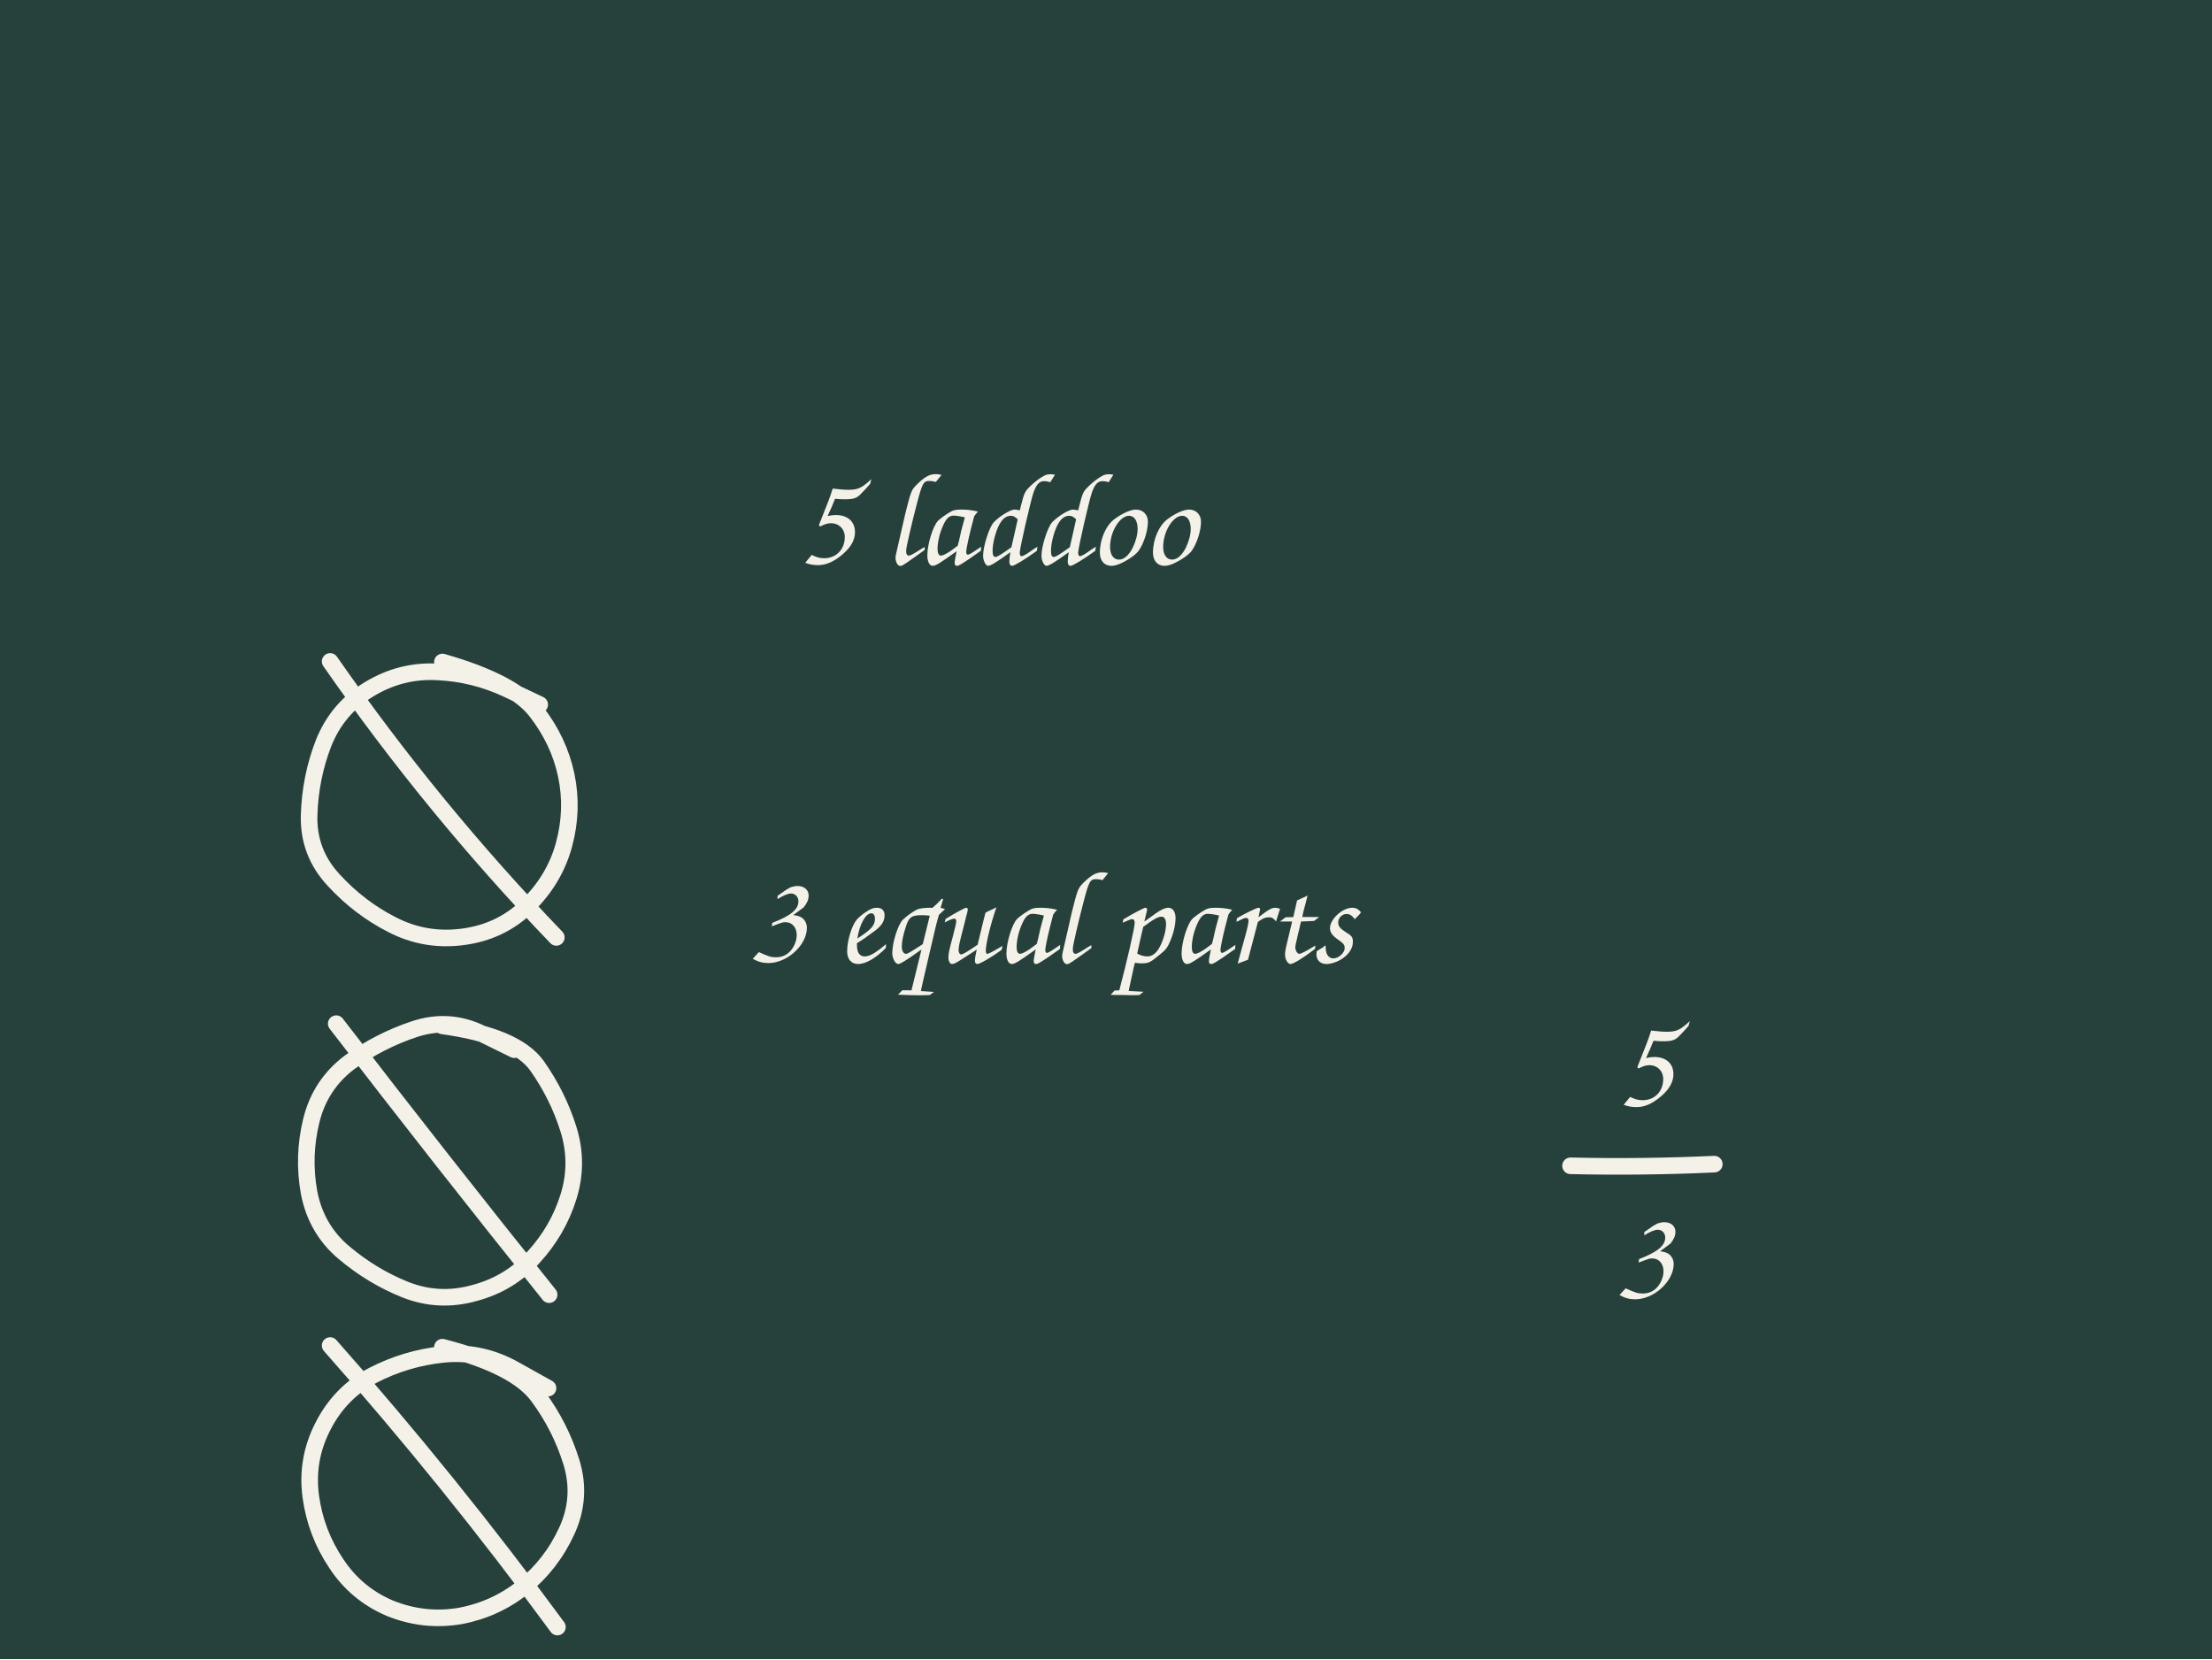
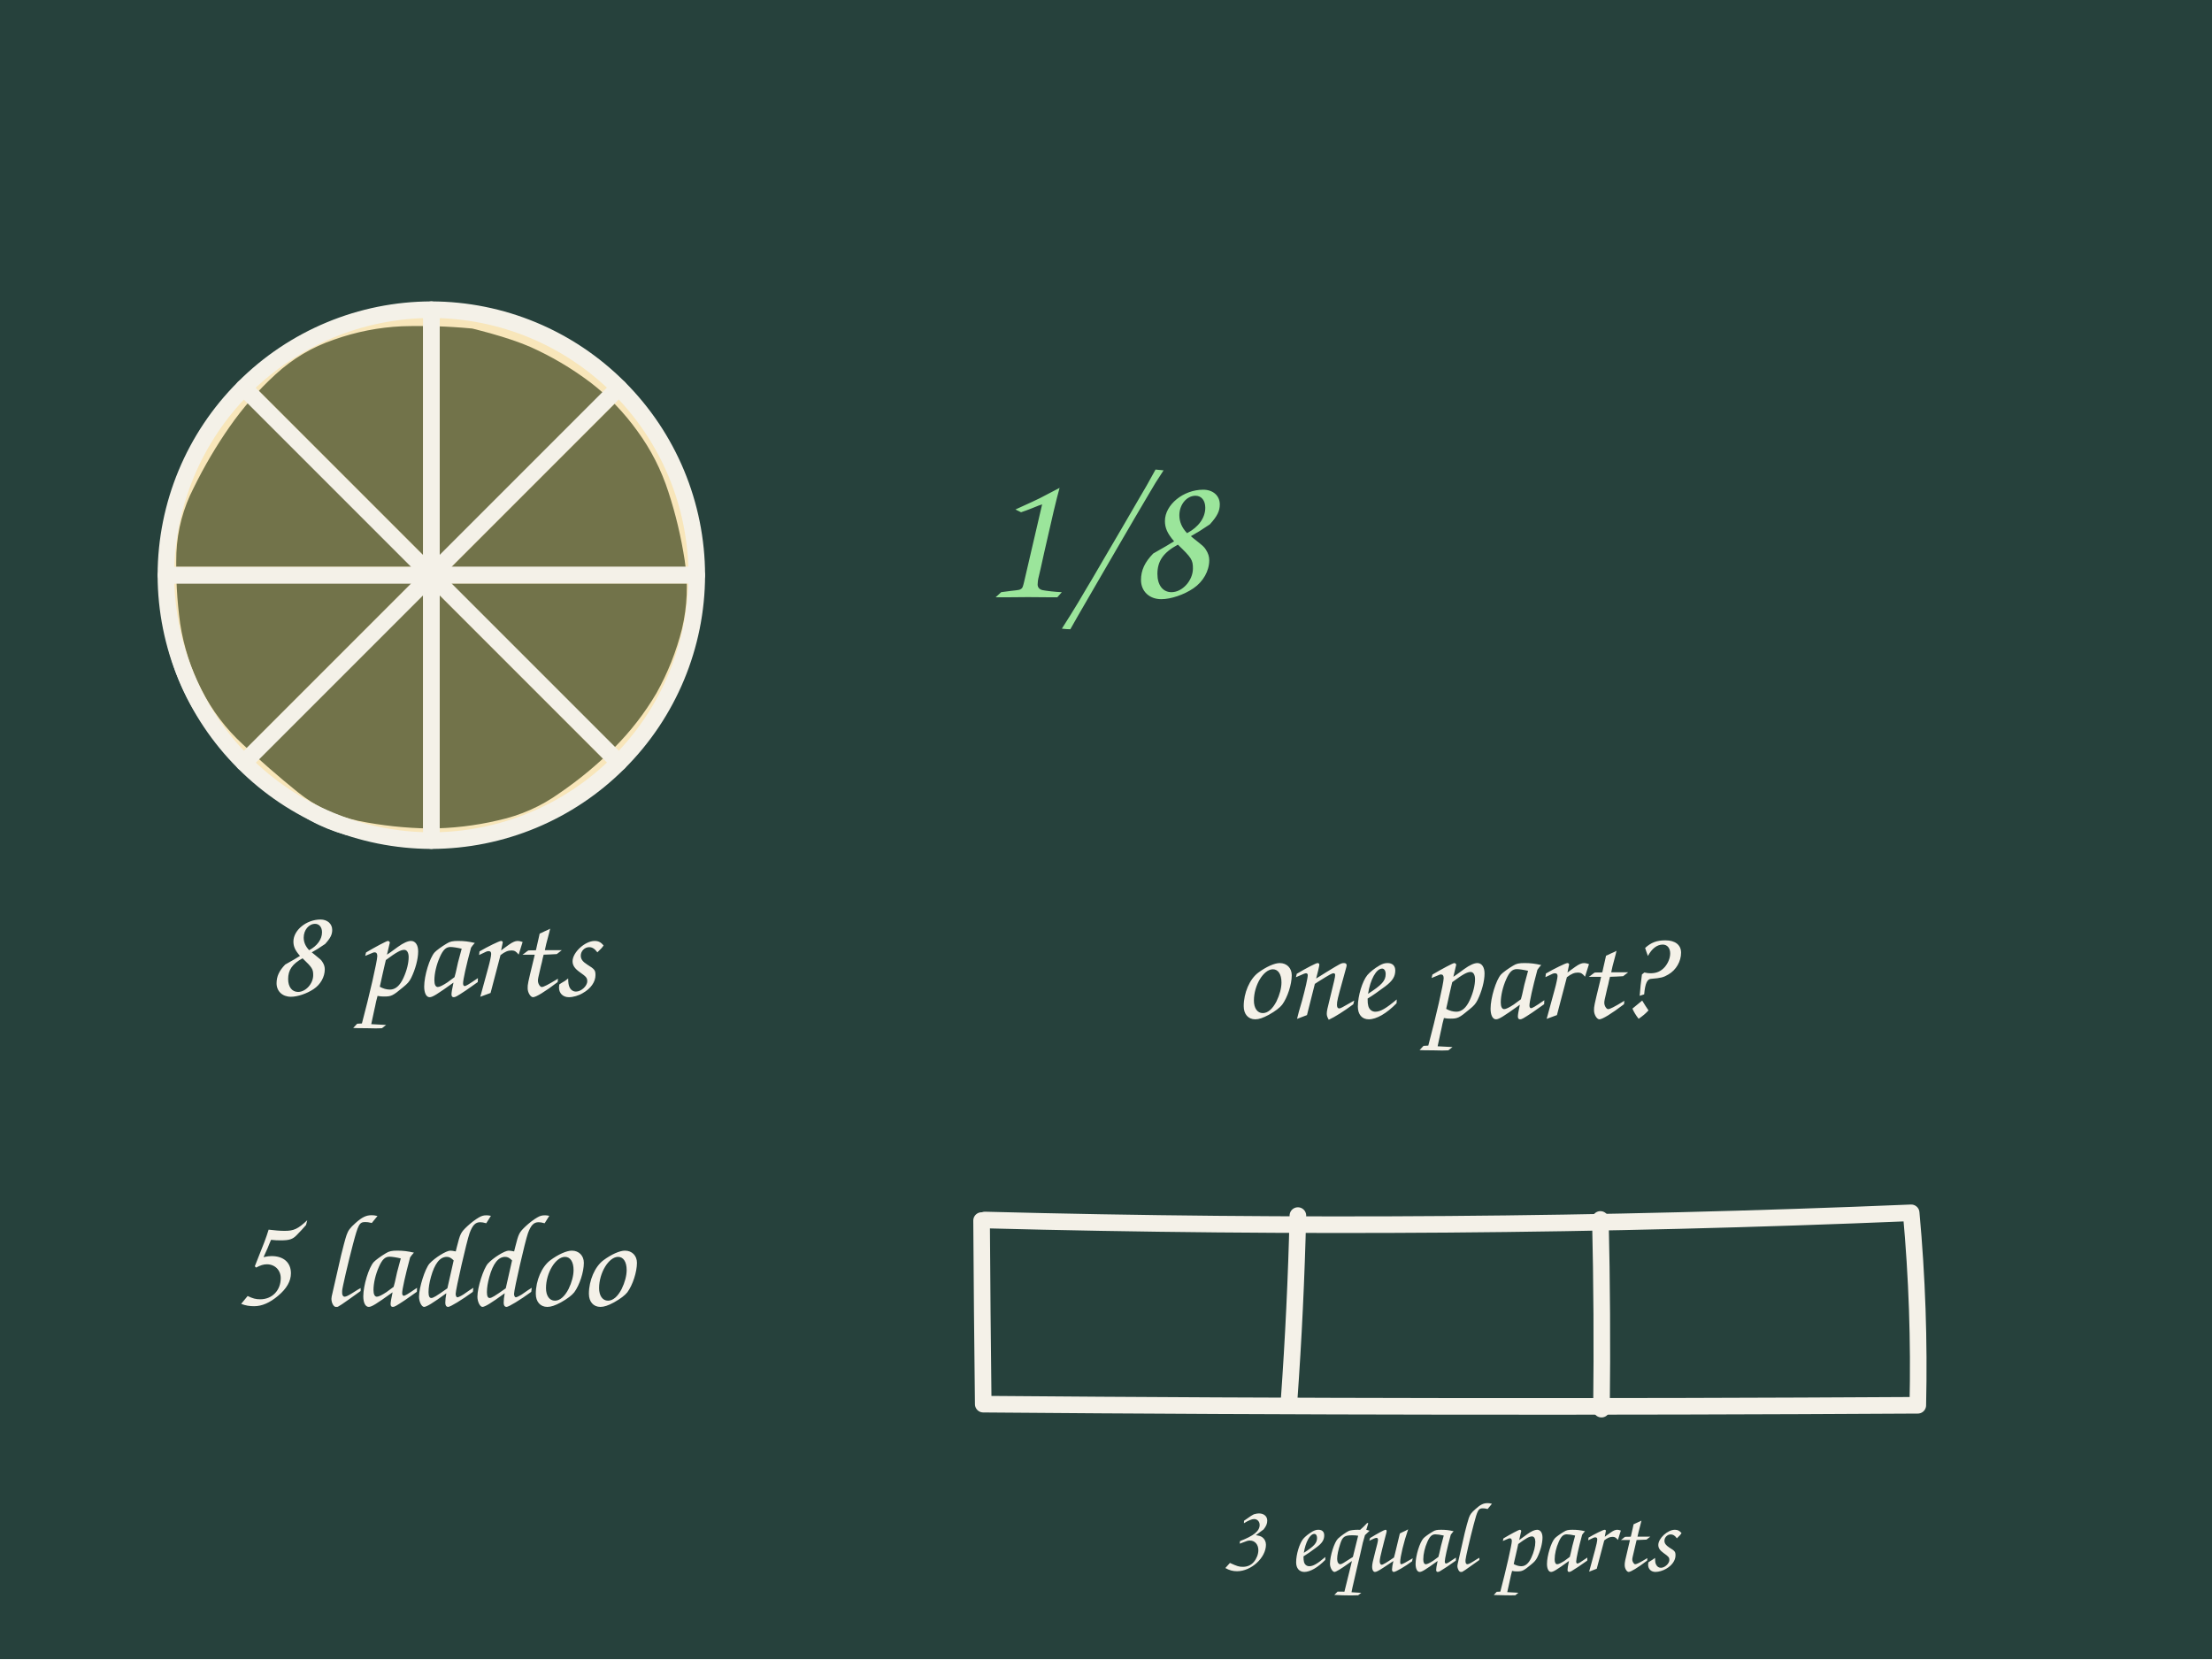
<svg xmlns="http://www.w3.org/2000/svg" viewBox="0 0 400 300" width="600" height="450">
  <rect width="100%" height="100%" fill="#26413c" />
-   <path d="M80,119.7 Q93,123.4 97,128.7 Q101.1,134 102.4,140.2 Q103.7,146.4 102,152.7 Q100.3,159 95.4,163.8 Q90.6,168.5 83.7,169.4 Q76.9,170.3 70.9,167.2 Q65,164.2 60.4,159.2 Q55.7,154.2 55.9,147.4 Q56.1,140.6 58.5,134.4 Q61,128.1 66.8,124.6 Q72.6,121.1 79.2,121.5 Q85.7,121.8 91.7,124.6 L97.6,127.4" fill="none" stroke="#f4f1e8" stroke-width="3" stroke-linecap="round" stroke-linejoin="round" />
-   <path d="M80,185.5 Q93.2,187.3 97.1,192.7 Q100.9,198.1 102.8,204.2 Q104.7,210.3 102.8,216.4 Q100.9,222.5 96.5,227.3 Q92.2,232.1 85.8,233.8 Q79.4,235.6 73.3,233.2 Q67.3,230.8 62.2,226.5 Q57.2,222.3 55.9,215.7 Q54.7,209.1 56.3,202.6 Q57.9,196.1 63.2,192.1 Q68.6,188.2 74.9,186.1 Q81.2,184 87.1,186.9 L93,189.8" fill="none" stroke="#f4f1e8" stroke-width="3" stroke-linecap="round" stroke-linejoin="round" />
-   <path d="M80,243.6 Q93.3,247 97.3,252.5 Q101.3,257.9 103.3,264.3 Q105.3,270.7 102.5,276.8 Q99.7,282.9 94.6,287 Q89.6,291 83.2,292.2 Q76.7,293.3 70.5,290.8 Q64.4,288.2 60.8,282.7 Q57.1,277.2 56.2,270.6 Q55.3,263.9 58.4,257.9 Q61.5,251.8 67.4,248.7 Q73.4,245.6 80.1,244.9 Q86.9,244.2 93,247.6 L99.1,251" fill="none" stroke="#f4f1e8" stroke-width="3" stroke-linecap="round" stroke-linejoin="round" />
-   <text x="180" y="102" font-size="24" text-anchor="middle" fill="#f4f1e8" font-family="Comic Sans MS, cursive">5 laddoo</text>
-   <path d="M59.7,119.6 Q78.2,146.2 100.6,169.5" fill="none" stroke="#f4f1e8" stroke-width="3" stroke-linecap="round" stroke-linejoin="round" />
-   <path d="M60.8,185.1 Q79.8,209.8 99.3,234.1" fill="none" stroke="#f4f1e8" stroke-width="3" stroke-linecap="round" stroke-linejoin="round" />
-   <path d="M59.7,243.3 Q81.4,267.8 100.8,294.2" fill="none" stroke="#f4f1e8" stroke-width="3" stroke-linecap="round" stroke-linejoin="round" />
-   <text x="190" y="174" font-size="24" text-anchor="middle" fill="#f4f1e8" font-family="Comic Sans MS, cursive">3 equal parts</text>
-   <path d="M284,210.8 Q297,211.1 310,210.5" fill="none" stroke="#f4f1e8" stroke-width="3" stroke-linecap="round" stroke-linejoin="round" />
-   <text x="297.28" y="200" font-size="24" text-anchor="middle" fill="#f4f1e8" font-family="Comic Sans MS, cursive">5</text>
-   <text x="297.28" y="234.8" font-size="24" text-anchor="middle" fill="#f4f1e8" font-family="Comic Sans MS, cursive">3</text>
+   <path d="M78,56.2 Q90.7,58.8 96.6,61.4 Q102.4,64 107.6,67.9 Q112.7,71.8 116.5,77.1 Q120.3,82.3 122.3,88.5 Q124.3,94.6 125.3,101.1 Q126.3,107.6 124.8,114 Q123.2,120.4 120,126.1 Q116.7,131.7 112.1,136.3 Q107.5,140.9 102.1,144.6 Q96.8,148.4 90.4,149.8 Q84,151.3 77.5,151.3 Q71,151.2 64.5,149.9 Q58,148.5 52.9,144.4 Q47.7,140.2 42.9,135.7 Q38.1,131.3 35.1,125.4 Q32.1,119.5 31.1,113 Q30.2,106.5 30.4,99.9 Q30.7,93.3 33.7,87.5 Q36.6,81.6 40.3,76.3 Q44,71 48.8,66.6 Q53.7,62.1 59.9,60 Q66.1,57.8 72.6,57.5 Q79,57.3 85.4,57.9 Q91.9,58.5 97.7,61.4 L103.5,64.2" fill="none" stroke="#f4f1e8" stroke-width="3" stroke-linecap="round" stroke-linejoin="round" />
+   <path d="M78,104 L78,56 A48,48 0 0,1 111.9,70.1 Z" fill="#ffd166" fill-opacity="0.35" />
+   <path d="M78,104 L78,56 A48,48 0 0,1 111.9,70.1 Z" fill="none" stroke="#f4f1e8" stroke-width="3" stroke-linecap="round" stroke-linejoin="round" />
+   <path d="M78,104 L111.9,70.1 A48,48 0 0,1 126,104 Z" fill="#ffd166" fill-opacity="0.35" />
+   <path d="M78,104 L111.9,70.1 A48,48 0 0,1 126,104 Z" fill="none" stroke="#f4f1e8" stroke-width="3" stroke-linecap="round" stroke-linejoin="round" />
+   <path d="M78,104 L126,104 A48,48 0 0,1 111.9,137.9 Z" fill="#ffd166" fill-opacity="0.35" />
+   <path d="M78,104 L126,104 A48,48 0 0,1 111.9,137.9 Z" fill="none" stroke="#f4f1e8" stroke-width="3" stroke-linecap="round" stroke-linejoin="round" />
+   <path d="M78,104 L111.9,137.9 A48,48 0 0,1 78,152 Z" fill="#ffd166" fill-opacity="0.35" />
+   <path d="M78,104 L111.9,137.9 A48,48 0 0,1 78,152 Z" fill="none" stroke="#f4f1e8" stroke-width="3" stroke-linecap="round" stroke-linejoin="round" />
+   <path d="M78,104 L78,152 A48,48 0 0,1 44.1,137.9 Z" fill="#ffd166" fill-opacity="0.35" />
+   <path d="M78,104 L78,152 A48,48 0 0,1 44.1,137.9 Z" fill="none" stroke="#f4f1e8" stroke-width="3" stroke-linecap="round" stroke-linejoin="round" />
+   <path d="M78,104 L44.1,137.9 A48,48 0 0,1 30,104 Z" fill="#ffd166" fill-opacity="0.35" />
+   <path d="M78,104 L44.1,137.9 A48,48 0 0,1 30,104 Z" fill="none" stroke="#f4f1e8" stroke-width="3" stroke-linecap="round" stroke-linejoin="round" />
+   <path d="M78,104 L30,104 A48,48 0 0,1 44.1,70.1 Z" fill="#ffd166" fill-opacity="0.35" />
+   <path d="M78,104 L30,104 A48,48 0 0,1 44.1,70.1 Z" fill="none" stroke="#f4f1e8" stroke-width="3" stroke-linecap="round" stroke-linejoin="round" />
+   <path d="M78,104 L44.1,70.1 A48,48 0 0,1 78,56 Z" fill="#ffd166" fill-opacity="0.35" />
+   <path d="M78,104 L44.1,70.1 A48,48 0 0,1 78,56 Z" fill="none" stroke="#f4f1e8" stroke-width="3" stroke-linecap="round" stroke-linejoin="round" />
+   <text x="78" y="180" font-size="24" text-anchor="middle" fill="#f4f1e8" font-family="Comic Sans MS, cursive">8 parts</text>
+   <text x="198" y="108" font-size="34" text-anchor="middle" fill="#9be59b" font-family="Comic Sans MS, cursive">1/8</text>
+   <text x="78" y="236" font-size="24" text-anchor="middle" fill="#f4f1e8" font-family="Comic Sans MS, cursive">5 laddoo</text>
+   <path d="M178.1,220.6 Q261.9,222.8 345.6,219.3 Q347.2,236.7 346.8,254.1 Q262.3,254.6 177.8,253.9 Q177.6,237.3 177.5,220.7" fill="none" stroke="#f4f1e8" stroke-width="3" stroke-linecap="round" stroke-linejoin="round" />
+   <path d="M234.7,219.8 Q234.3,236.6 233.1,253.3" fill="none" stroke="#f4f1e8" stroke-width="3" stroke-linecap="round" stroke-linejoin="round" />
+   <path d="M289.4,220.5 Q289.8,237.6 289.6,254.8" fill="none" stroke="#f4f1e8" stroke-width="3" stroke-linecap="round" stroke-linejoin="round" />
+   <text x="262" y="284" font-size="18" text-anchor="middle" fill="#f4f1e8" font-family="Comic Sans MS, cursive">3 equal parts</text>
+   <text x="262" y="184" font-size="24" text-anchor="middle" fill="#f4f1e8" font-family="Comic Sans MS, cursive">one part?</text>
</svg>
